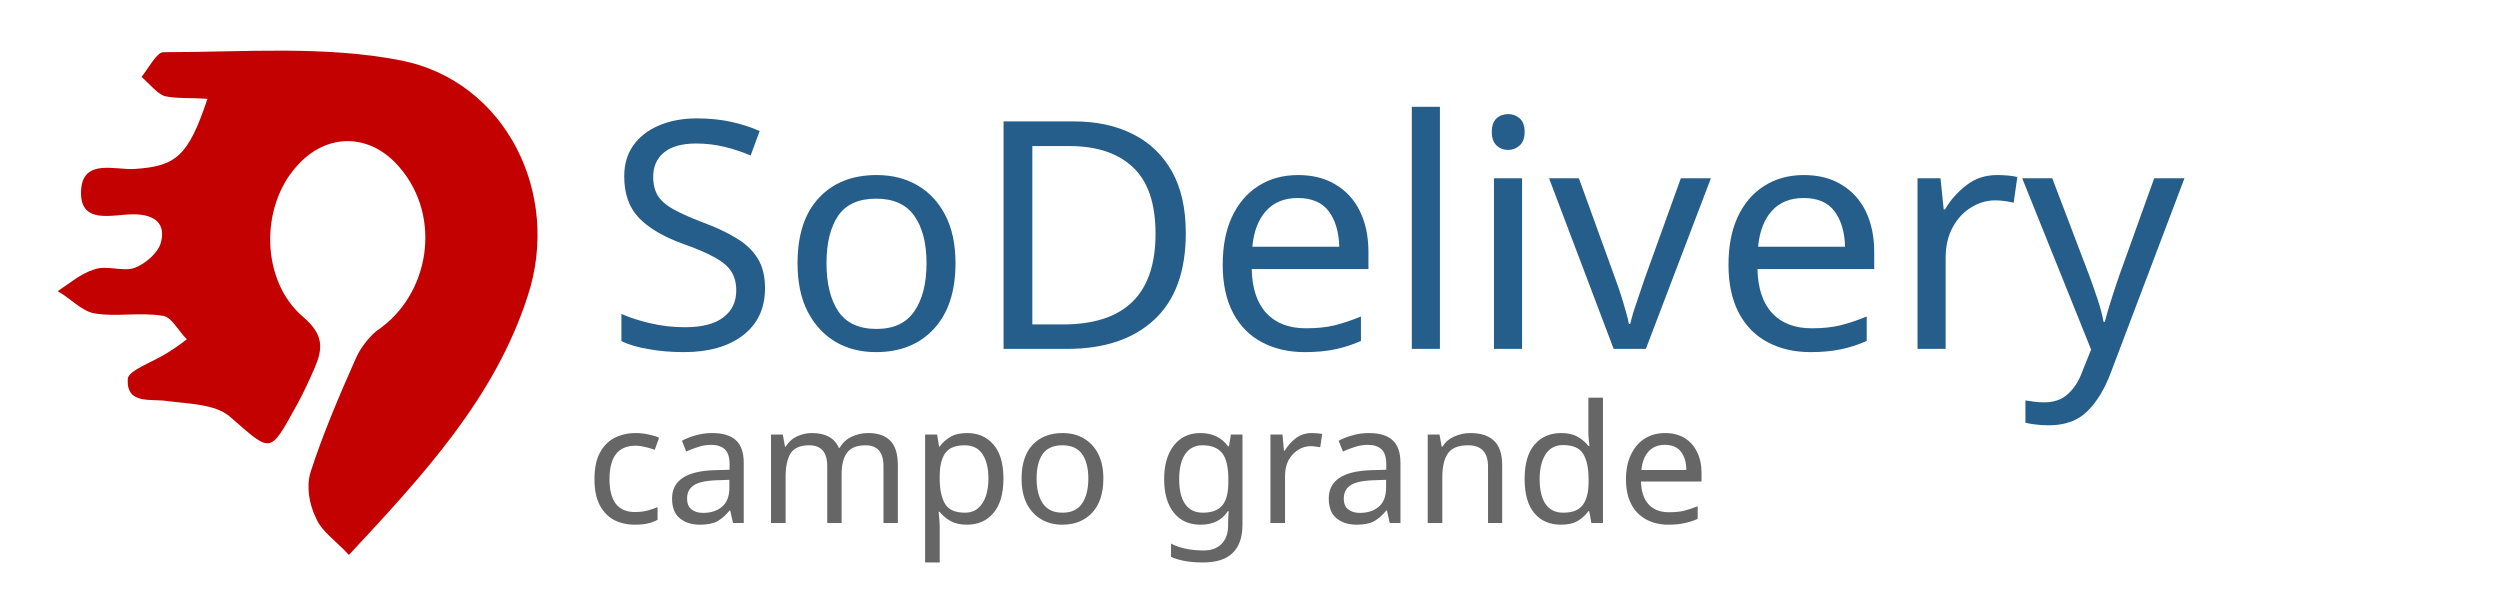
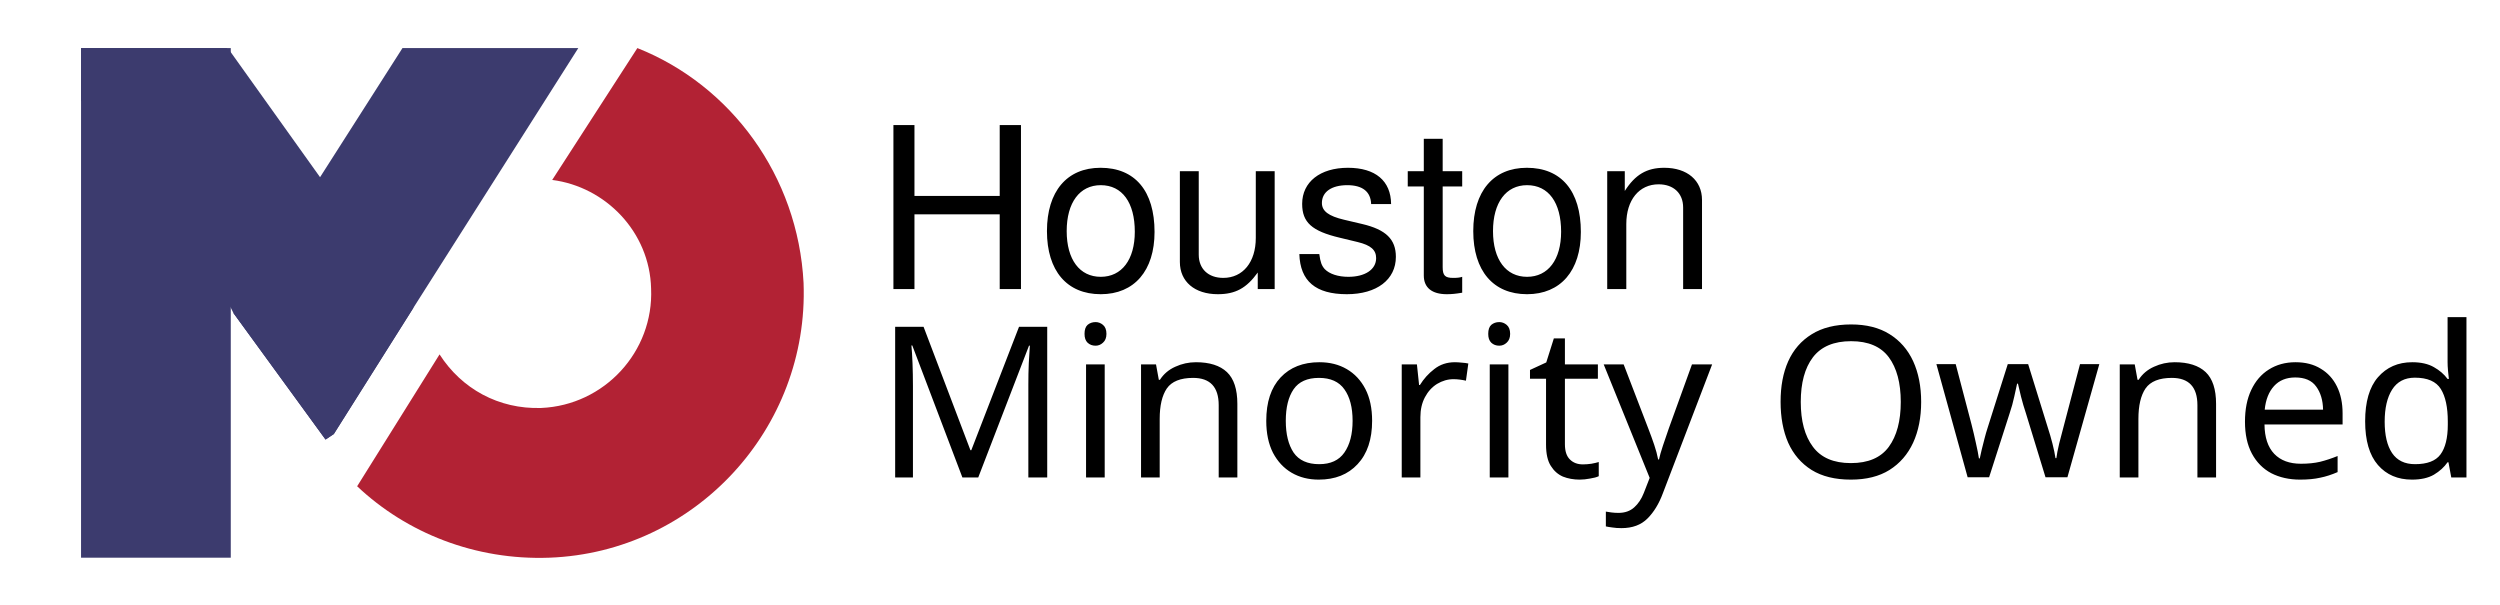
<svg xmlns="http://www.w3.org/2000/svg" version="1.1" id="Layer_1" x="0px" y="0px" width="182" height="44" viewBox="0 0 182 44" style="enable-background:new 0 0 182 44;" xml:space="preserve">
  <style type="text/css">
- 	.st0{fill:#C40101;}
- 	.st1{fill:#255D8B;}
- 	.st2{font-family:'KeepCalm-Medium';}
- 	.st3{font-size:23.186px;}
- 	.st4{fill:#666666;}
- 	.st5{font-size:12px;}
+ 	.st0{font-family:'Helvetica';}
+ 	.st1{font-size:16.376px;}
+ 	.st2{font-family:'Helvetica-Bold';}
+ 	.st3{font-size:15.352px;}
+ 	.st4{fill:#3C3B6E;}
+ 	.st5{fill:#B22234;}
</style>
-   <path class="st0" d="M15.1,7.2C14,7.1,12.9,7.2,12,7c-0.6-0.2-1.1-0.9-1.7-1.4c0.5-0.6,1.1-1.8,1.6-1.8c5.8,0,11.7-0.5,17.3,0.6  c7.6,1.5,11.7,9.7,9.2,17.2c-2.4,7.4-7.6,13-13,18.8c-0.9-1-2-1.7-2.4-2.7c-0.5-1-0.7-2.3-0.4-3.3c0.9-2.8,2.1-5.6,3.3-8.3  c0.3-0.7,0.9-1.5,1.5-2c3.9-2.6,4.8-8.3,1.7-11.9c-2.1-2.5-5.3-2.6-7.5-0.1c-2.7,3-2.6,8.4,0.5,11c1.5,1.3,1.4,2.3,0.8,3.7  c-0.4,0.9-0.8,1.8-1.3,2.7c-2,3.6-1.8,3.5-4.9,0.8c-1.1-0.9-3-0.9-4.5-1.1c-1.2-0.2-3,0.3-2.9-1.6c0-0.6,1.7-1.2,2.7-1.8  c0.5-0.3,1.1-0.7,1.6-1.1c-0.6-0.6-1.1-1.6-1.7-1.7c-1.7-0.3-3.5,0.1-5.1-0.2c-0.9-0.2-1.7-1.1-2.6-1.6c0.9-0.6,1.7-1.3,2.7-1.6  c0.9-0.3,2.1,0.2,2.9-0.1c0.8-0.3,1.7-1.1,1.9-1.8c0.4-1.4-0.4-2.1-2-2.1c-1.5,0-3.9,0.8-3.8-1.7c0.1-2.4,2.5-1.5,3.9-1.6  C12.8,12.1,13.7,11.4,15.1,7.2z" />
-   <text transform="matrix(1 0 0 1 44.0527 25.3998)" class="st1 st2 st3">SoDelivery</text>
-   <text transform="matrix(1 0 0 1 42.6212 38.0731)" class="st4 st2 st5">campo grande</text>
+   <text transform="matrix(1.0107 0 0 1 63.667 21.043)" class="st0 st1">Houston</text>
+   <text transform="matrix(1.0107 0 0 1 63.667 34.7603)" class="st2 st3">Minority Owned</text>
+   <rect x="5.9" y="3.5" class="st4" width="10.9" height="37.1" />
+   <polygon class="st4" points="42.1,3.5 30.1,22.4 24.3,31.6 23.7,32 17,22.8 23.3,12.9 29.3,3.5 " />
+   <polygon class="st4" points="30.1,22.4 24.3,31.6 23.7,32 17,22.8 16.8,22.4 5.9,7.3 5.9,3.5 16.5,3.5 16.8,3.8 23.3,12.9 " />
+   <path class="st5" d="M46.4,3.5l-6.2,9.6c3.9,0.5,7.1,3.8,7.2,7.9c0.2,4.6-3.4,8.5-8,8.7c-3.1,0.1-5.8-1.4-7.4-3.9l-6,9.6  c3.6,3.4,8.6,5.4,14,5.2c10.6-0.4,18.9-9.4,18.5-20C58.1,12.8,53.2,6.2,46.4,3.5z" />
</svg>
